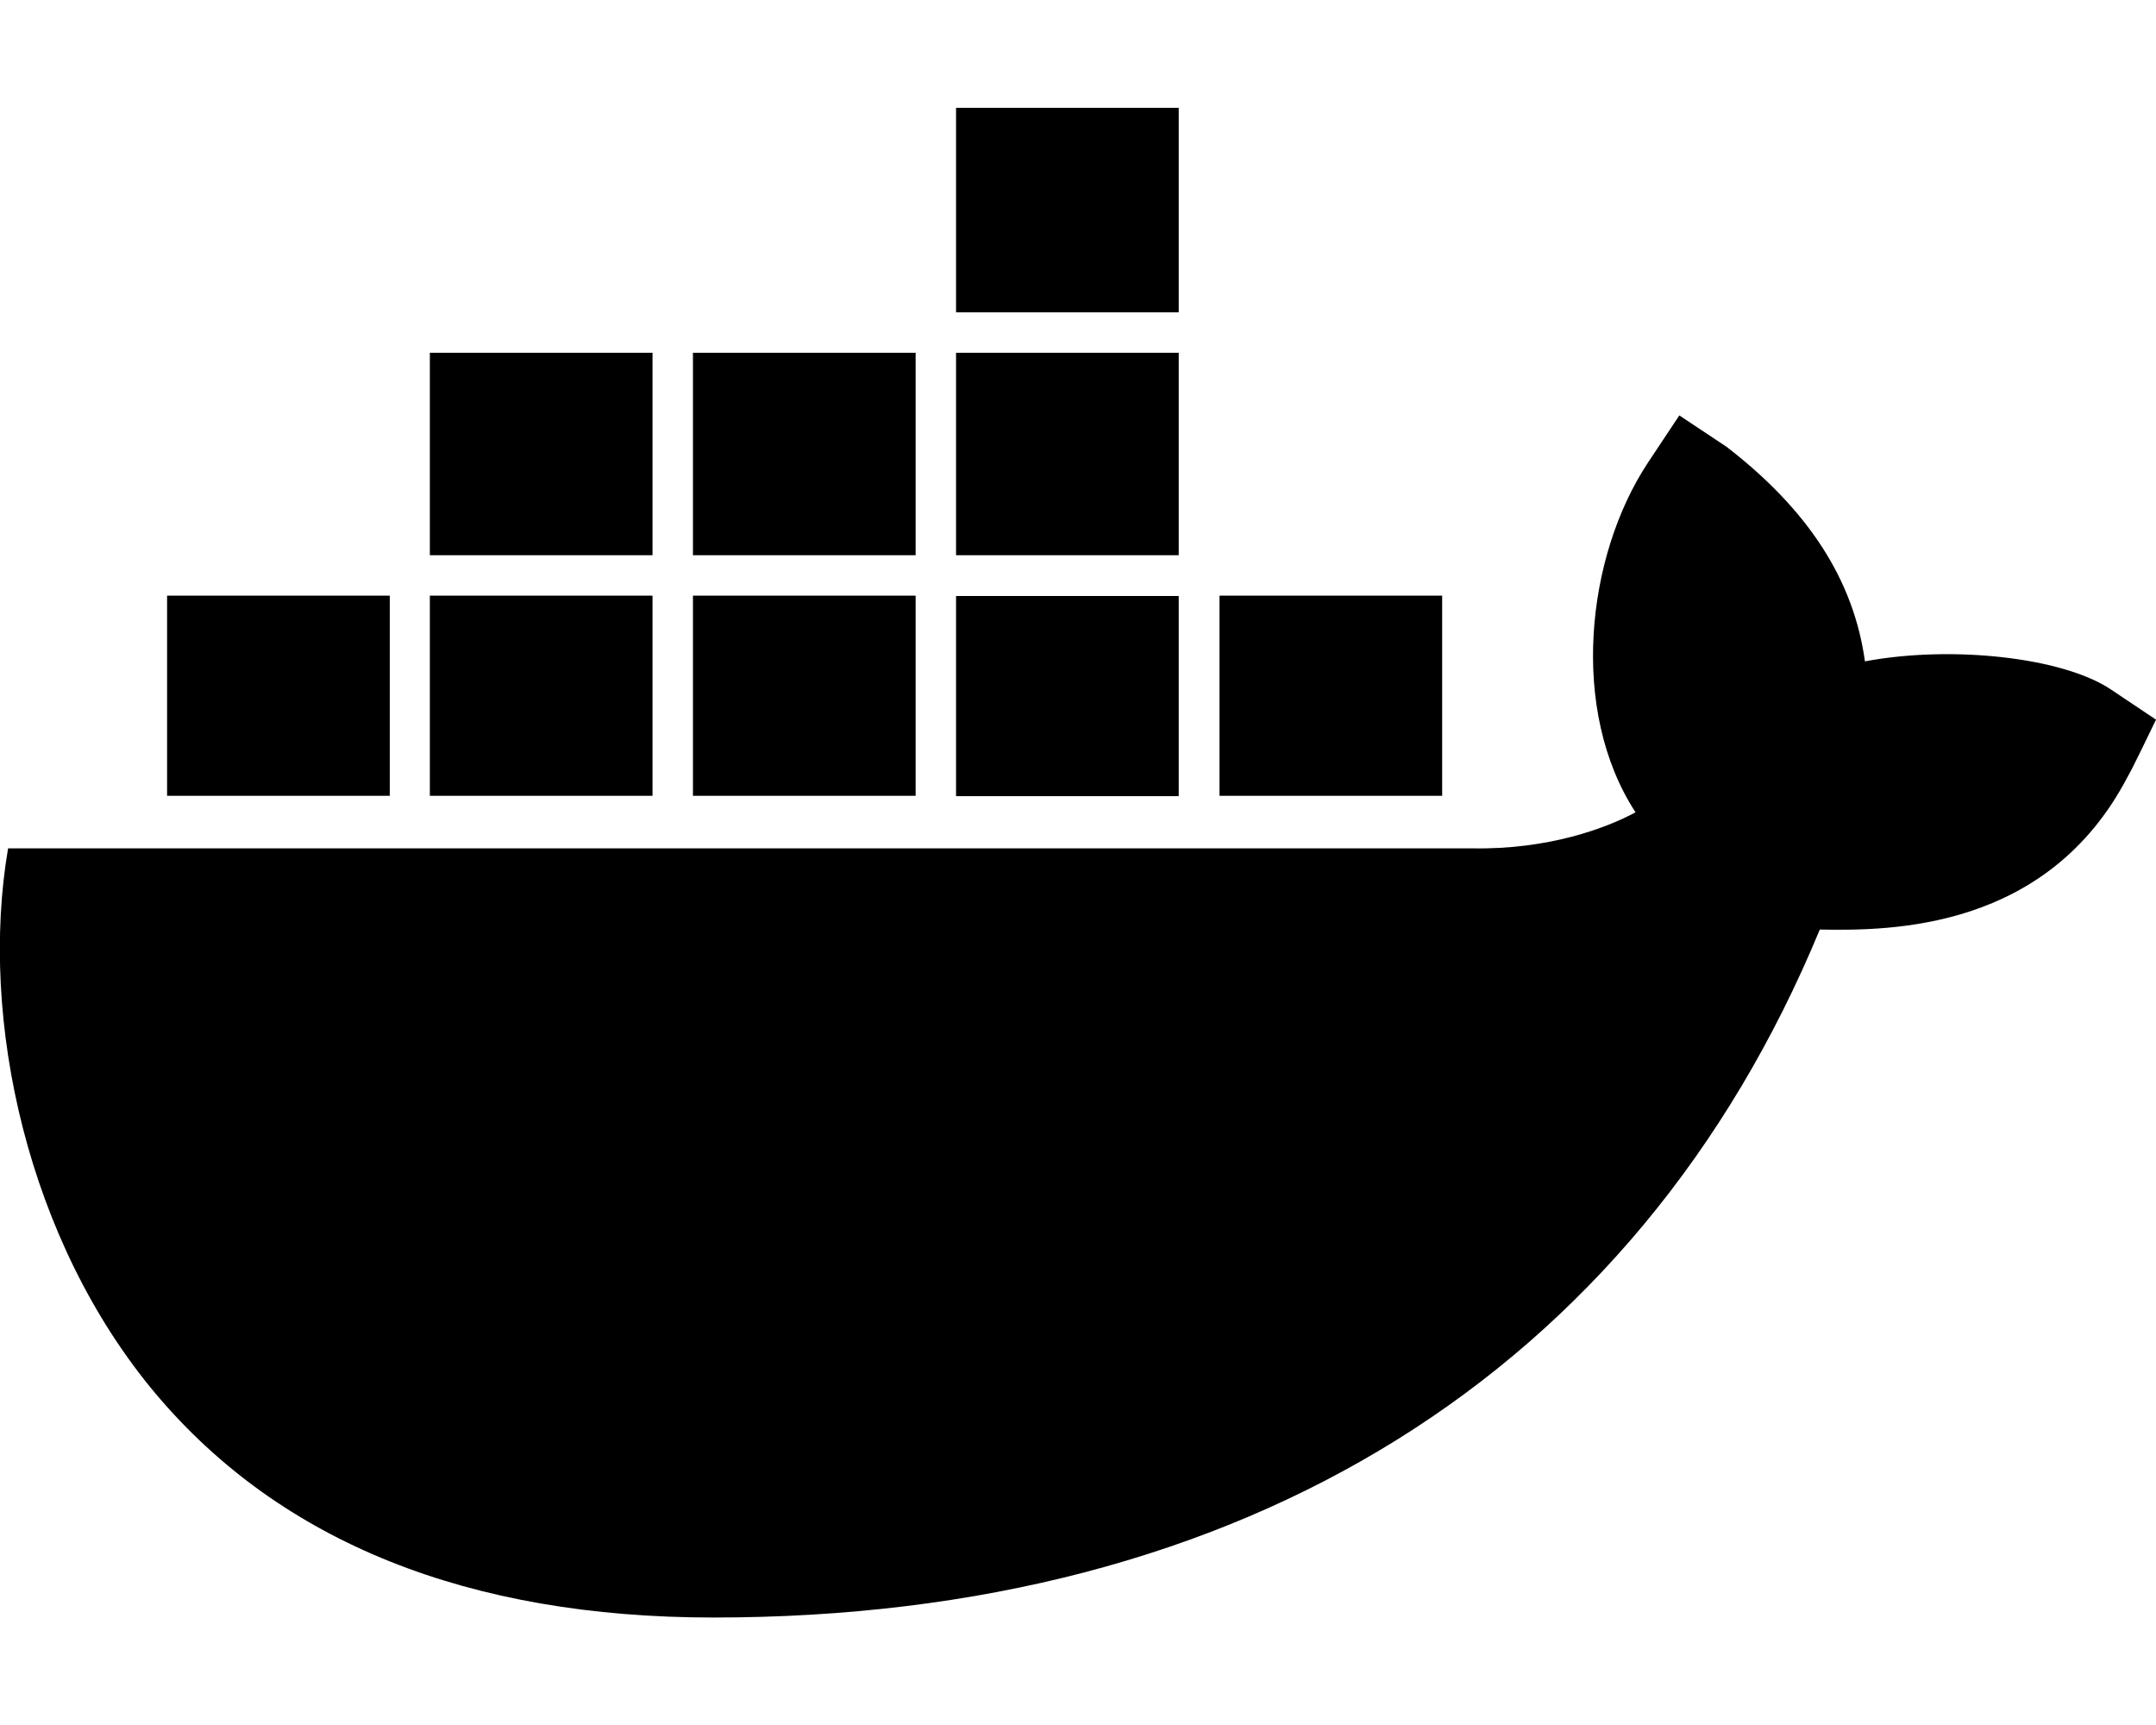
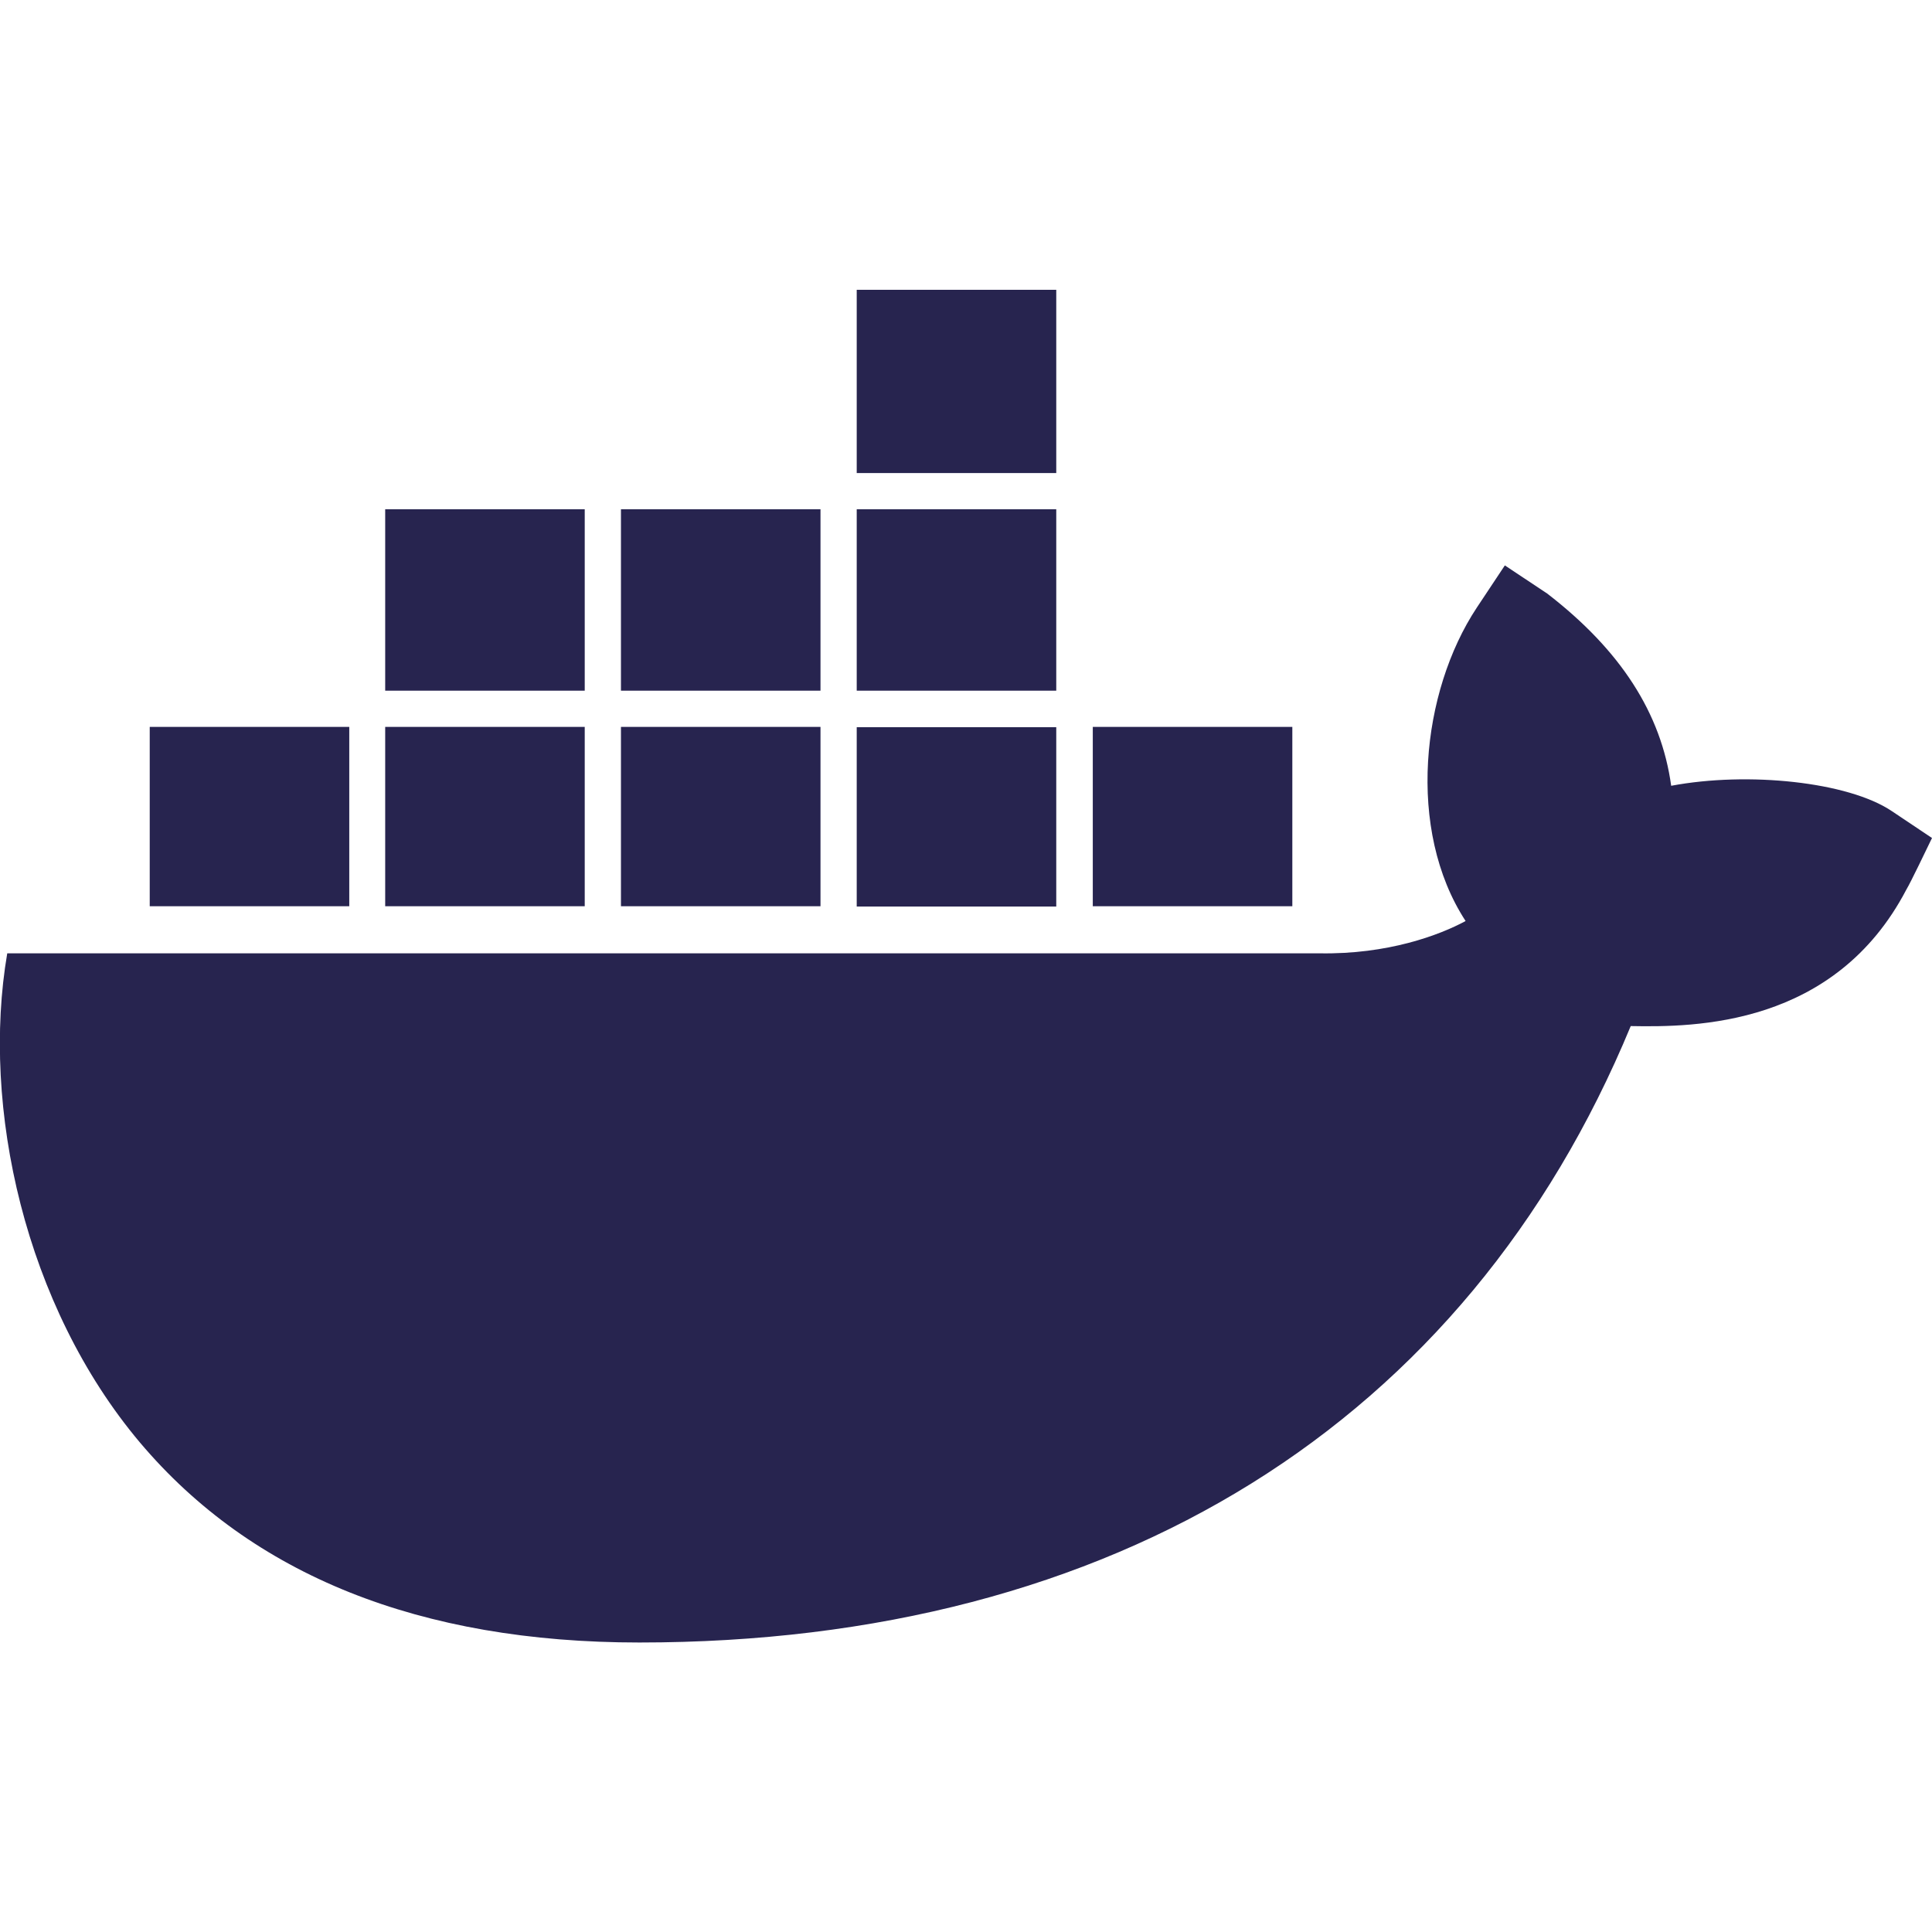
- <svg xmlns="http://www.w3.org/2000/svg" viewBox="0 0 640 512">
-   <path d="M349.9 236.3h-66.1v-59.4h66.1v59.4zm0-204.3h-66.1v60.7h66.1V32zm78.2 144.8H362v59.4h66.1v-59.4zm-156.3-72.1h-66.1v60.1h66.1v-60.1zm78.1 0h-66.1v60.1h66.1v-60.1zm276.8 100c-14.4-9.7-47.6-13.2-73.1-8.4-3.3-24-16.7-44.9-41.1-63.7l-14-9.3-9.3 14c-18.4 27.8-23.4 73.6-3.7 103.8-8.7 4.7-25.8 11.1-48.4 10.7H2.4c-8.7 50.8 5.8 116.8 44 162.1 37.1 43.9 92.7 66.2 165.4 66.2 157.4 0 273.9-72.5 328.4-204.2 21.4 .4 67.6 .1 91.3-45.2 1.5-2.5 6.6-13.2 8.5-17.1l-13.3-8.9zm-511.1-27.9h-66v59.4h66.1v-59.4zm78.1 0h-66.1v59.4h66.1v-59.4zm78.1 0h-66.1v59.4h66.1v-59.4zm-78.1-72.1h-66.1v60.1h66.1v-60.1z" />
+ <svg xmlns="http://www.w3.org/2000/svg" viewBox="0 0 640 512" width="300" height="300">
+   <path fill="#27244f" d="M349.9 236.3h-66.1v-59.4h66.1v59.4zm0-204.3h-66.1v60.7h66.1V32zm78.2 144.8H362v59.4h66.1v-59.4zm-156.3-72.1h-66.1v60.1h66.1v-60.1zm78.1 0h-66.1v60.1h66.1v-60.1zm276.8 100c-14.4-9.7-47.6-13.2-73.1-8.4-3.3-24-16.7-44.9-41.1-63.7l-14-9.3-9.3 14c-18.4 27.8-23.4 73.6-3.7 103.8-8.7 4.7-25.8 11.1-48.4 10.7H2.4c-8.7 50.8 5.8 116.8 44 162.1 37.1 43.9 92.7 66.2 165.4 66.2 157.4 0 273.9-72.5 328.4-204.2 21.4 .4 67.6 .1 91.3-45.2 1.5-2.5 6.6-13.2 8.5-17.1l-13.3-8.9zm-511.1-27.9h-66v59.4h66.1v-59.4zm78.1 0h-66.1v59.4h66.1v-59.4zm78.1 0h-66.1v59.4h66.1v-59.4zm-78.1-72.1h-66.1v60.1h66.1v-60.1z" />
</svg>
